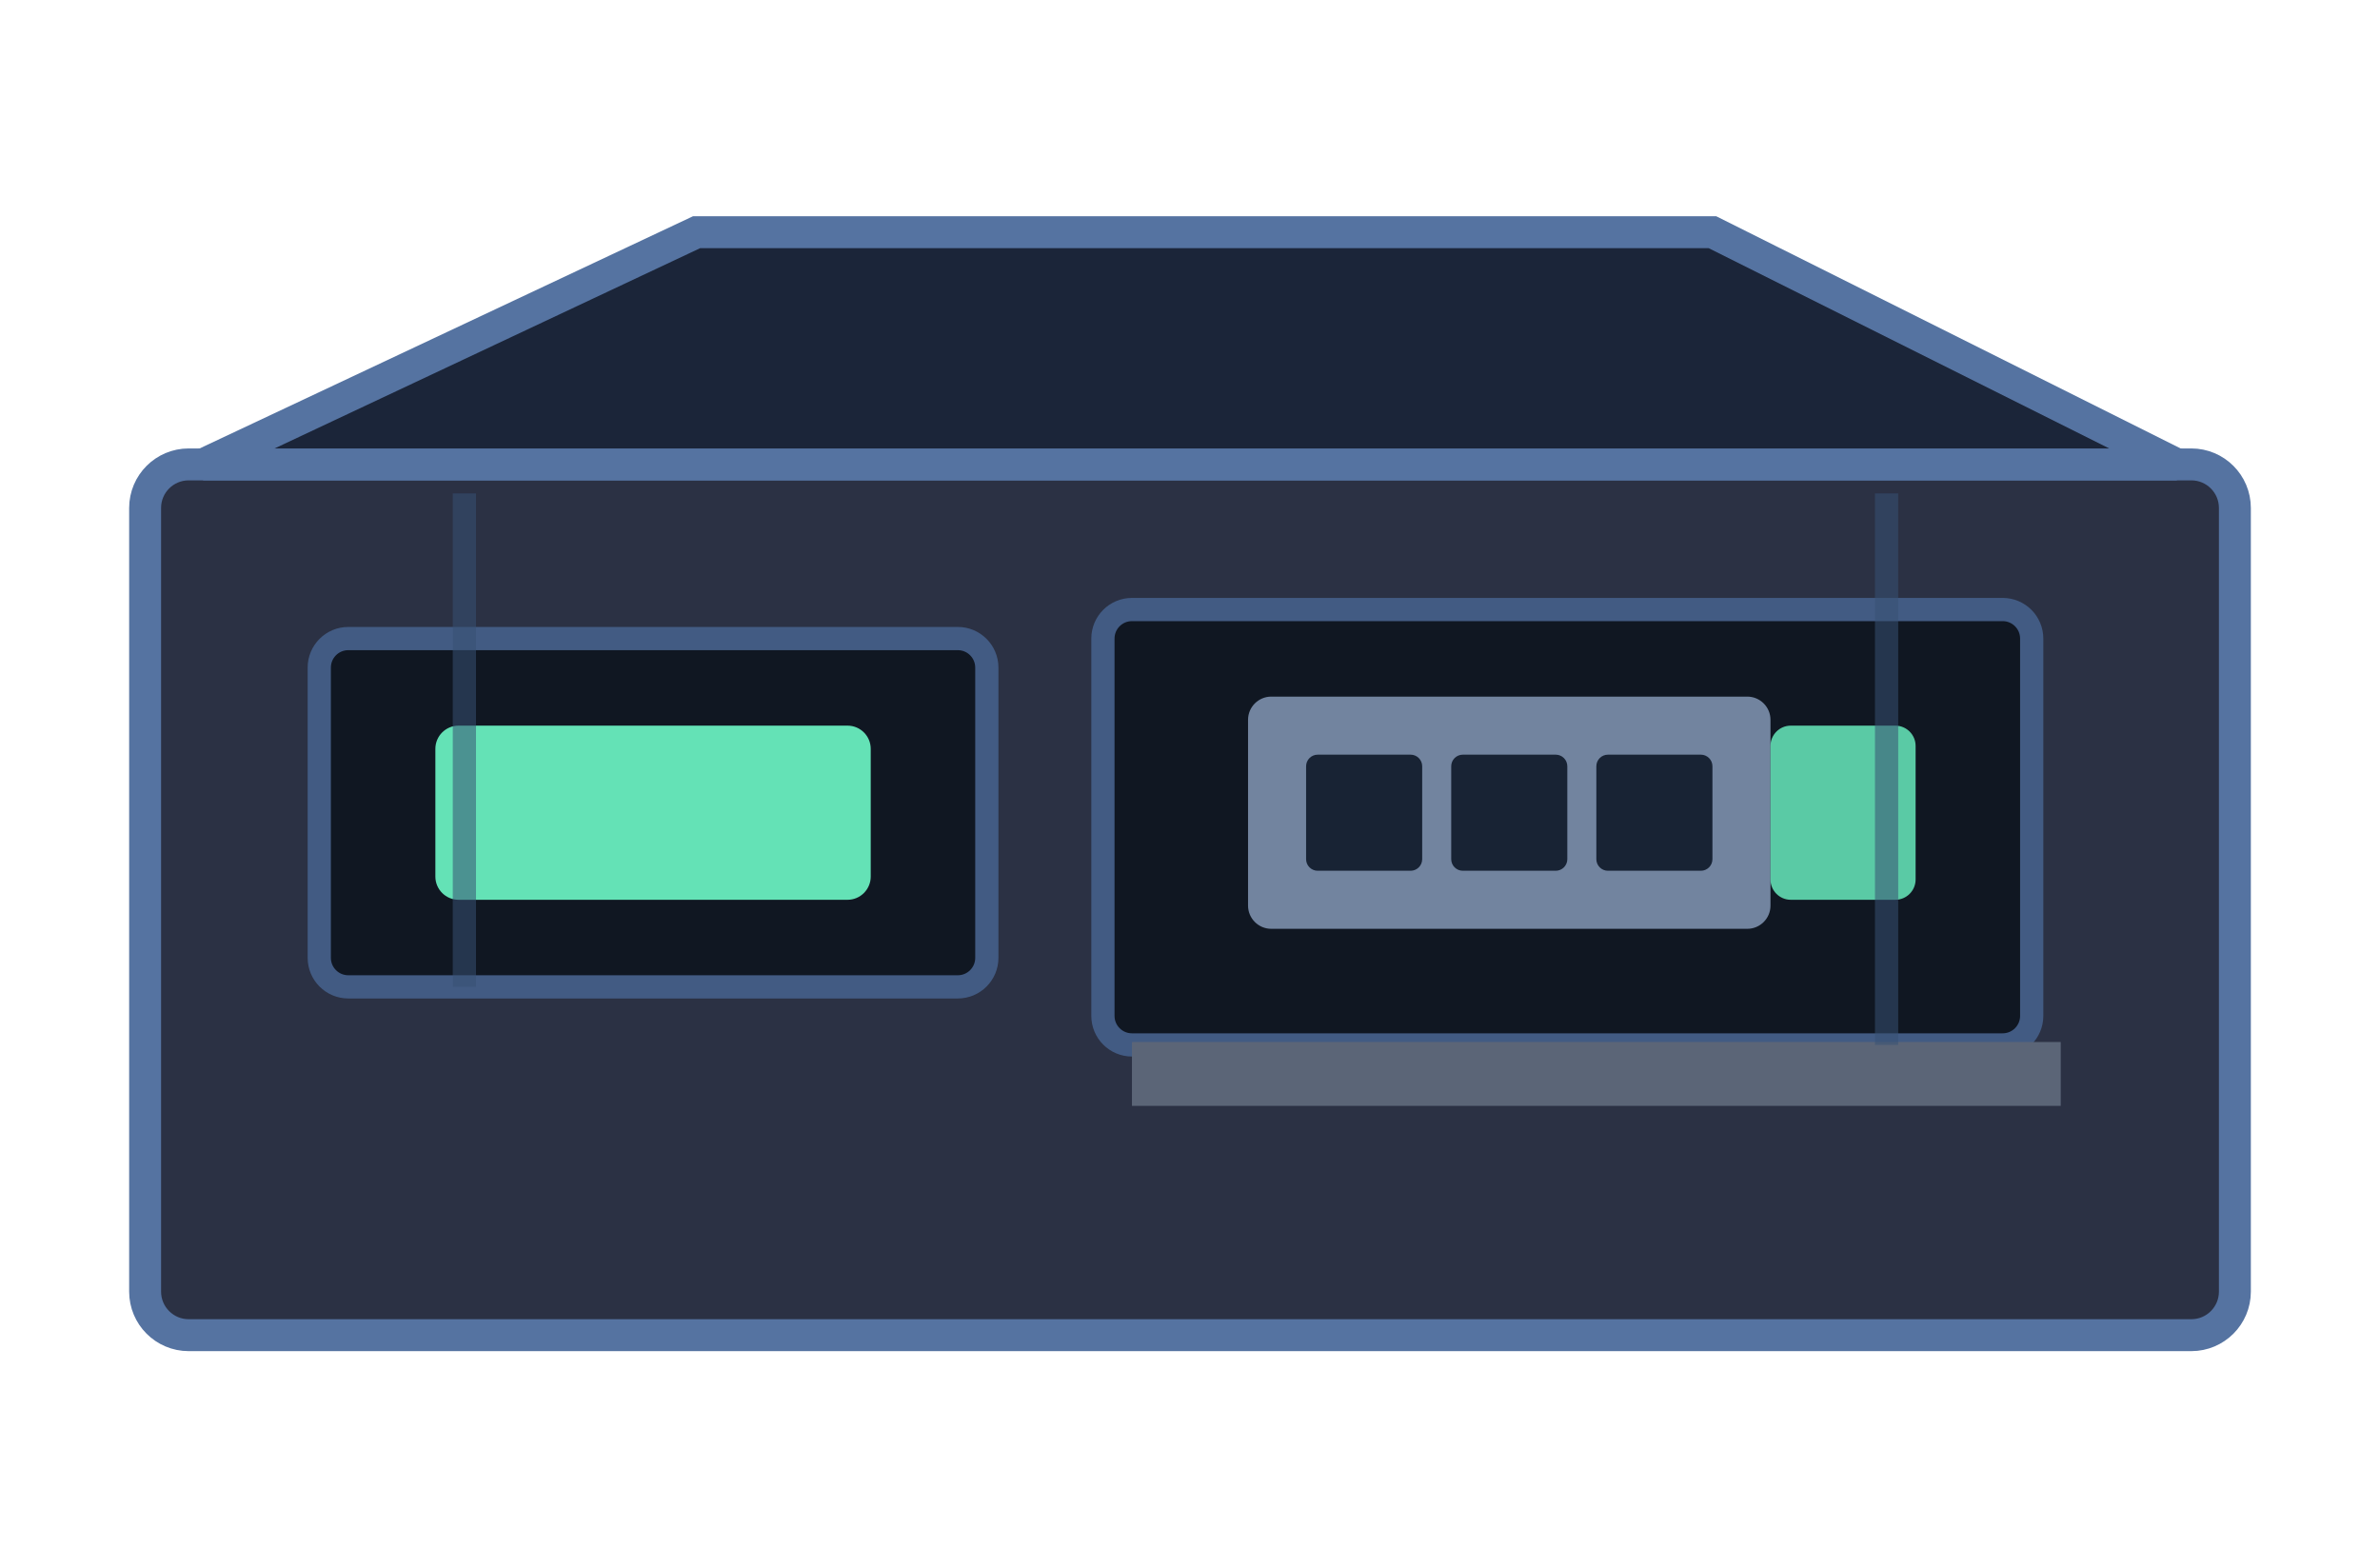
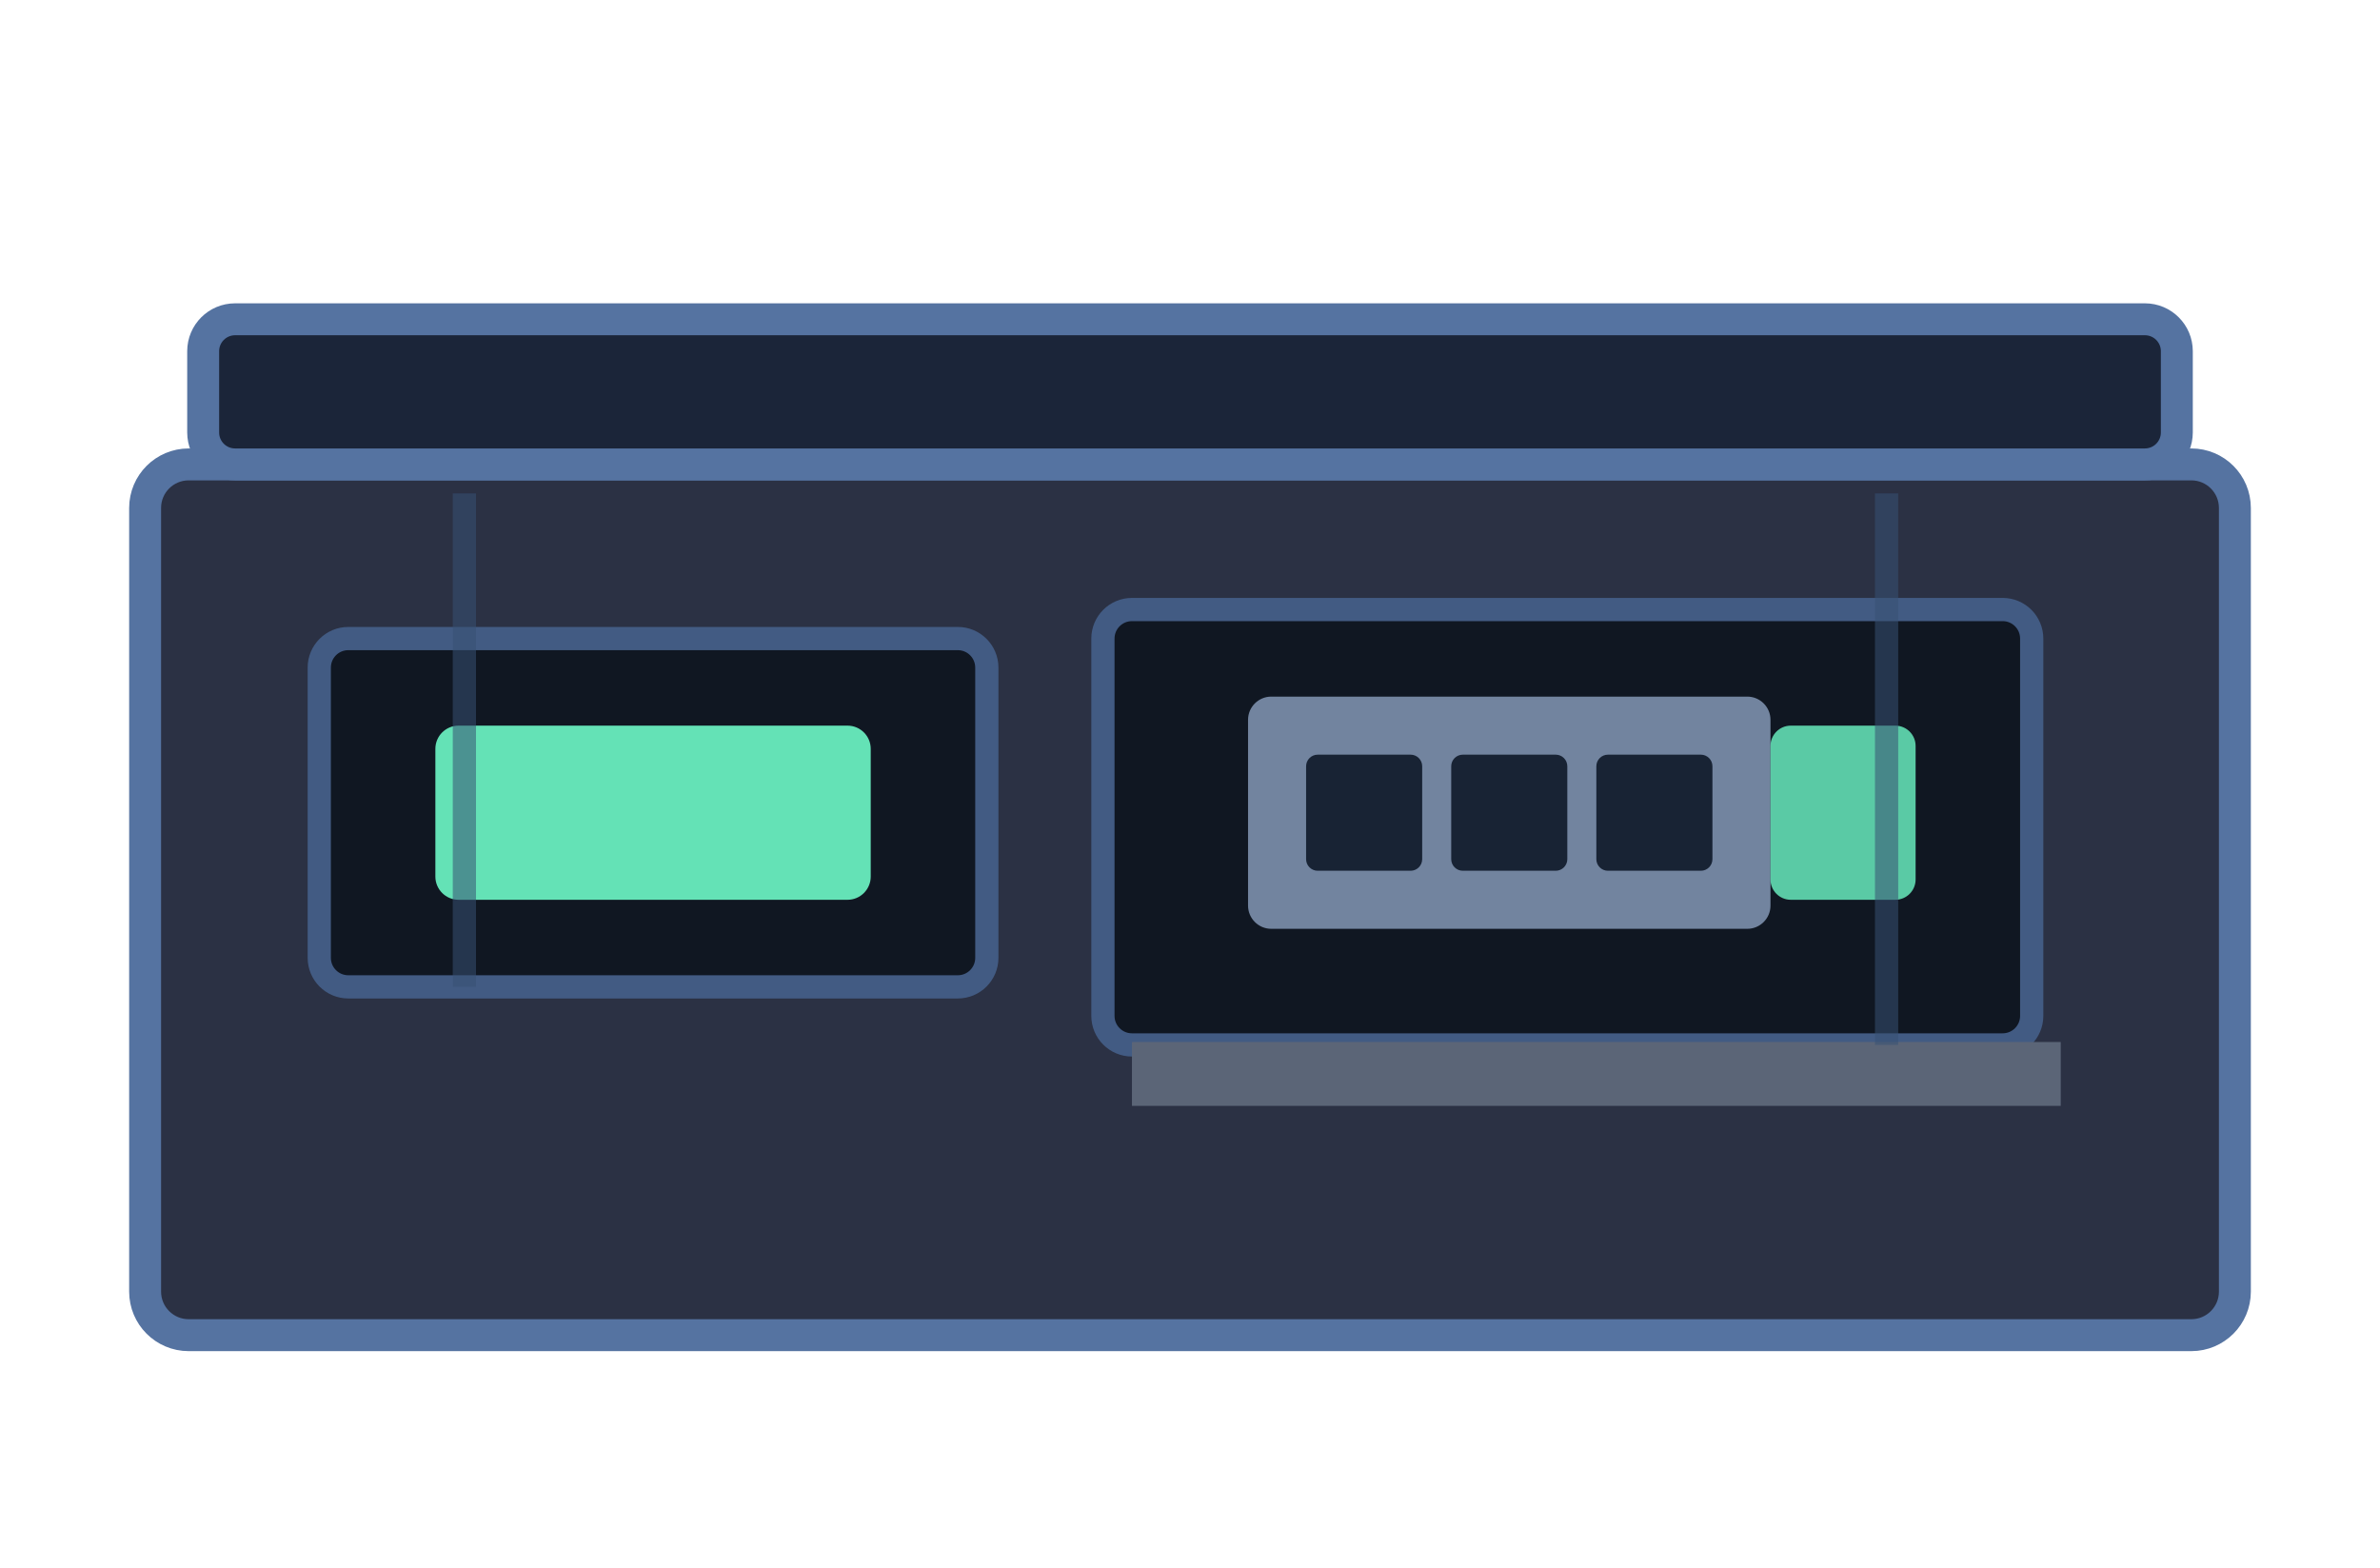
<svg xmlns="http://www.w3.org/2000/svg" viewBox="0 0 82 54" width="82" height="54">
  <rect x="5" y="16" width="72" height="30" rx="1.5" fill="#2b3144" stroke="#5573a1" stroke-width="1.1" />
-   <path d="M7 16 L24 8 H59 L75 16 Z" fill="#1b2539" stroke="#5573a1" stroke-width="1.1" />
+   <rect x="7" y="11" width="68" height="5" rx="1.1" fill="#1b2539" stroke="#5573a1" stroke-width="1.1" />
  <rect x="11" y="22" width="23" height="12" rx="1" fill="#101722" stroke="#425b83" stroke-width="0.8" />
  <rect x="38" y="21" width="32" height="15" rx="1" fill="#101722" stroke="#425b83" stroke-width="0.8" />
  <rect x="15" y="25" width="15" height="6" rx="0.8" fill="#64e2b6" />
  <rect x="43" y="24" width="18" height="8" rx="0.8" fill="#72849f" />
  <rect x="45" y="26" width="4" height="4" rx="0.4" fill="#182334" />
  <rect x="50" y="26" width="4" height="4" rx="0.4" fill="#182334" />
  <rect x="55" y="26" width="4" height="4" rx="0.4" fill="#182334" />
  <rect x="61" y="25" width="5" height="6" rx="0.7" fill="#64e2b6" opacity="0.88" />
  <path d="M39 37 H71" stroke="#5b6577" stroke-width="2.2" />
  <path d="M16 17 V34 M65 17 V36" stroke="#375173" stroke-width="0.8" opacity="0.55" />
</svg>
